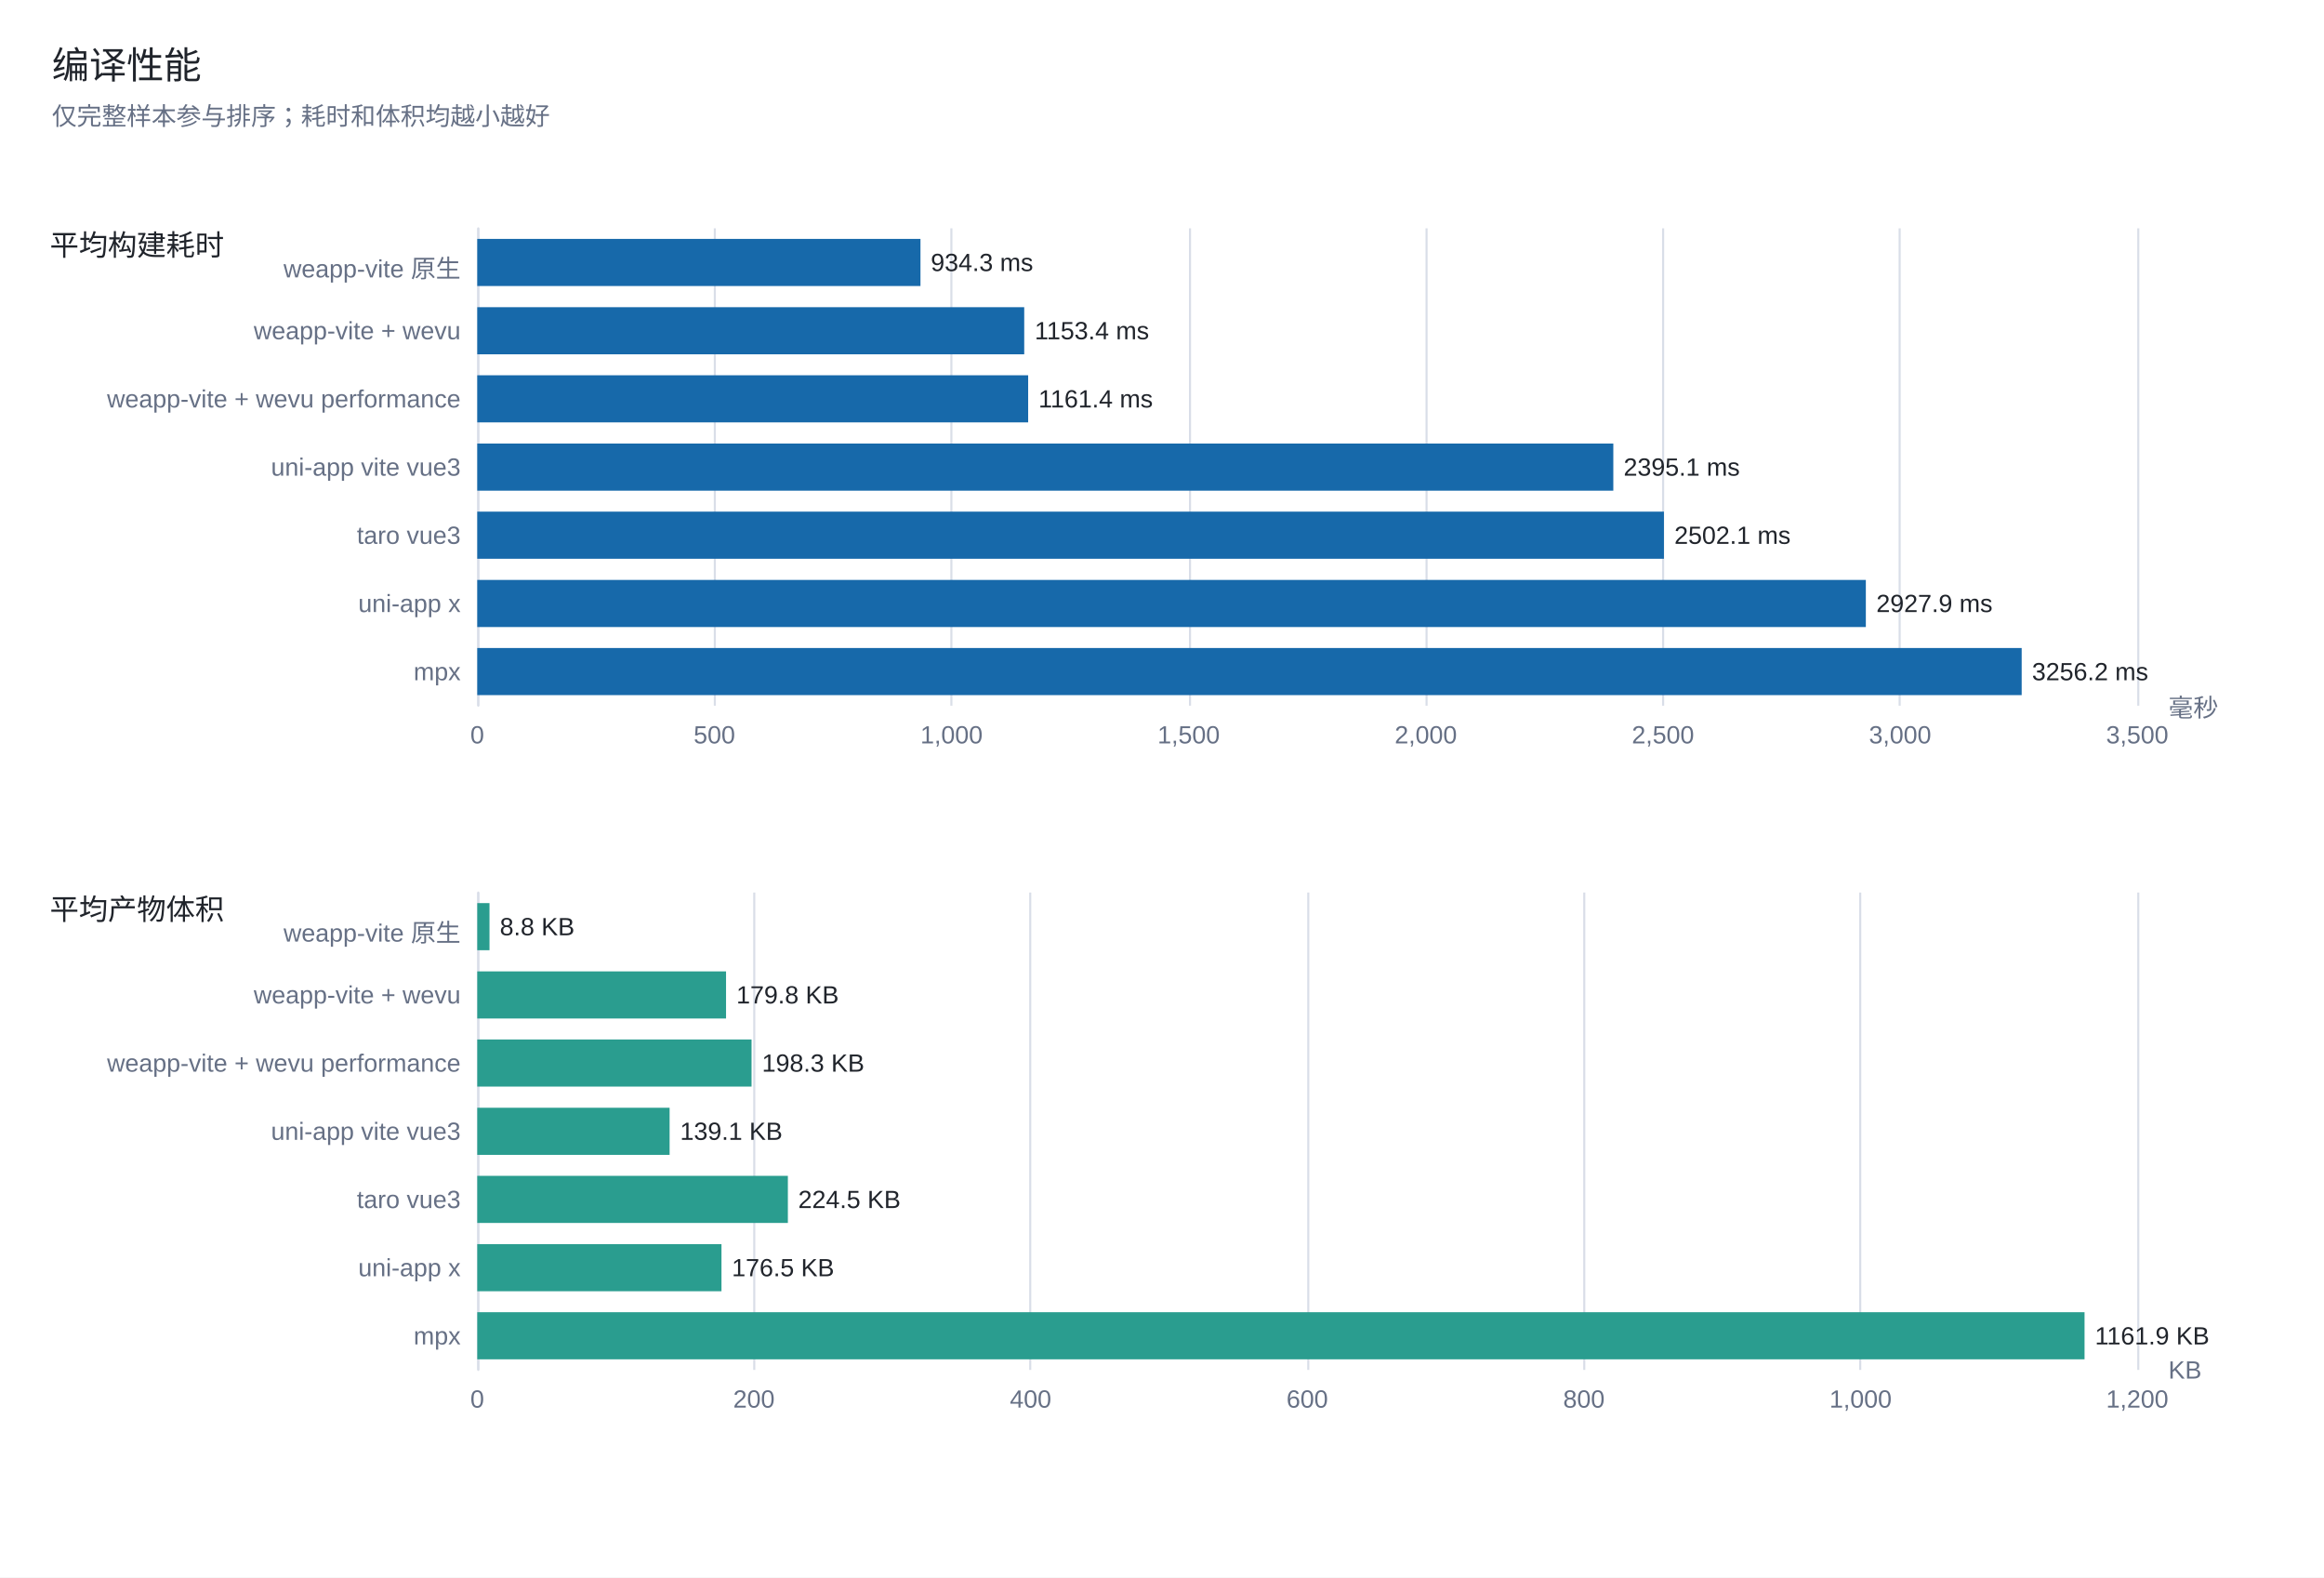
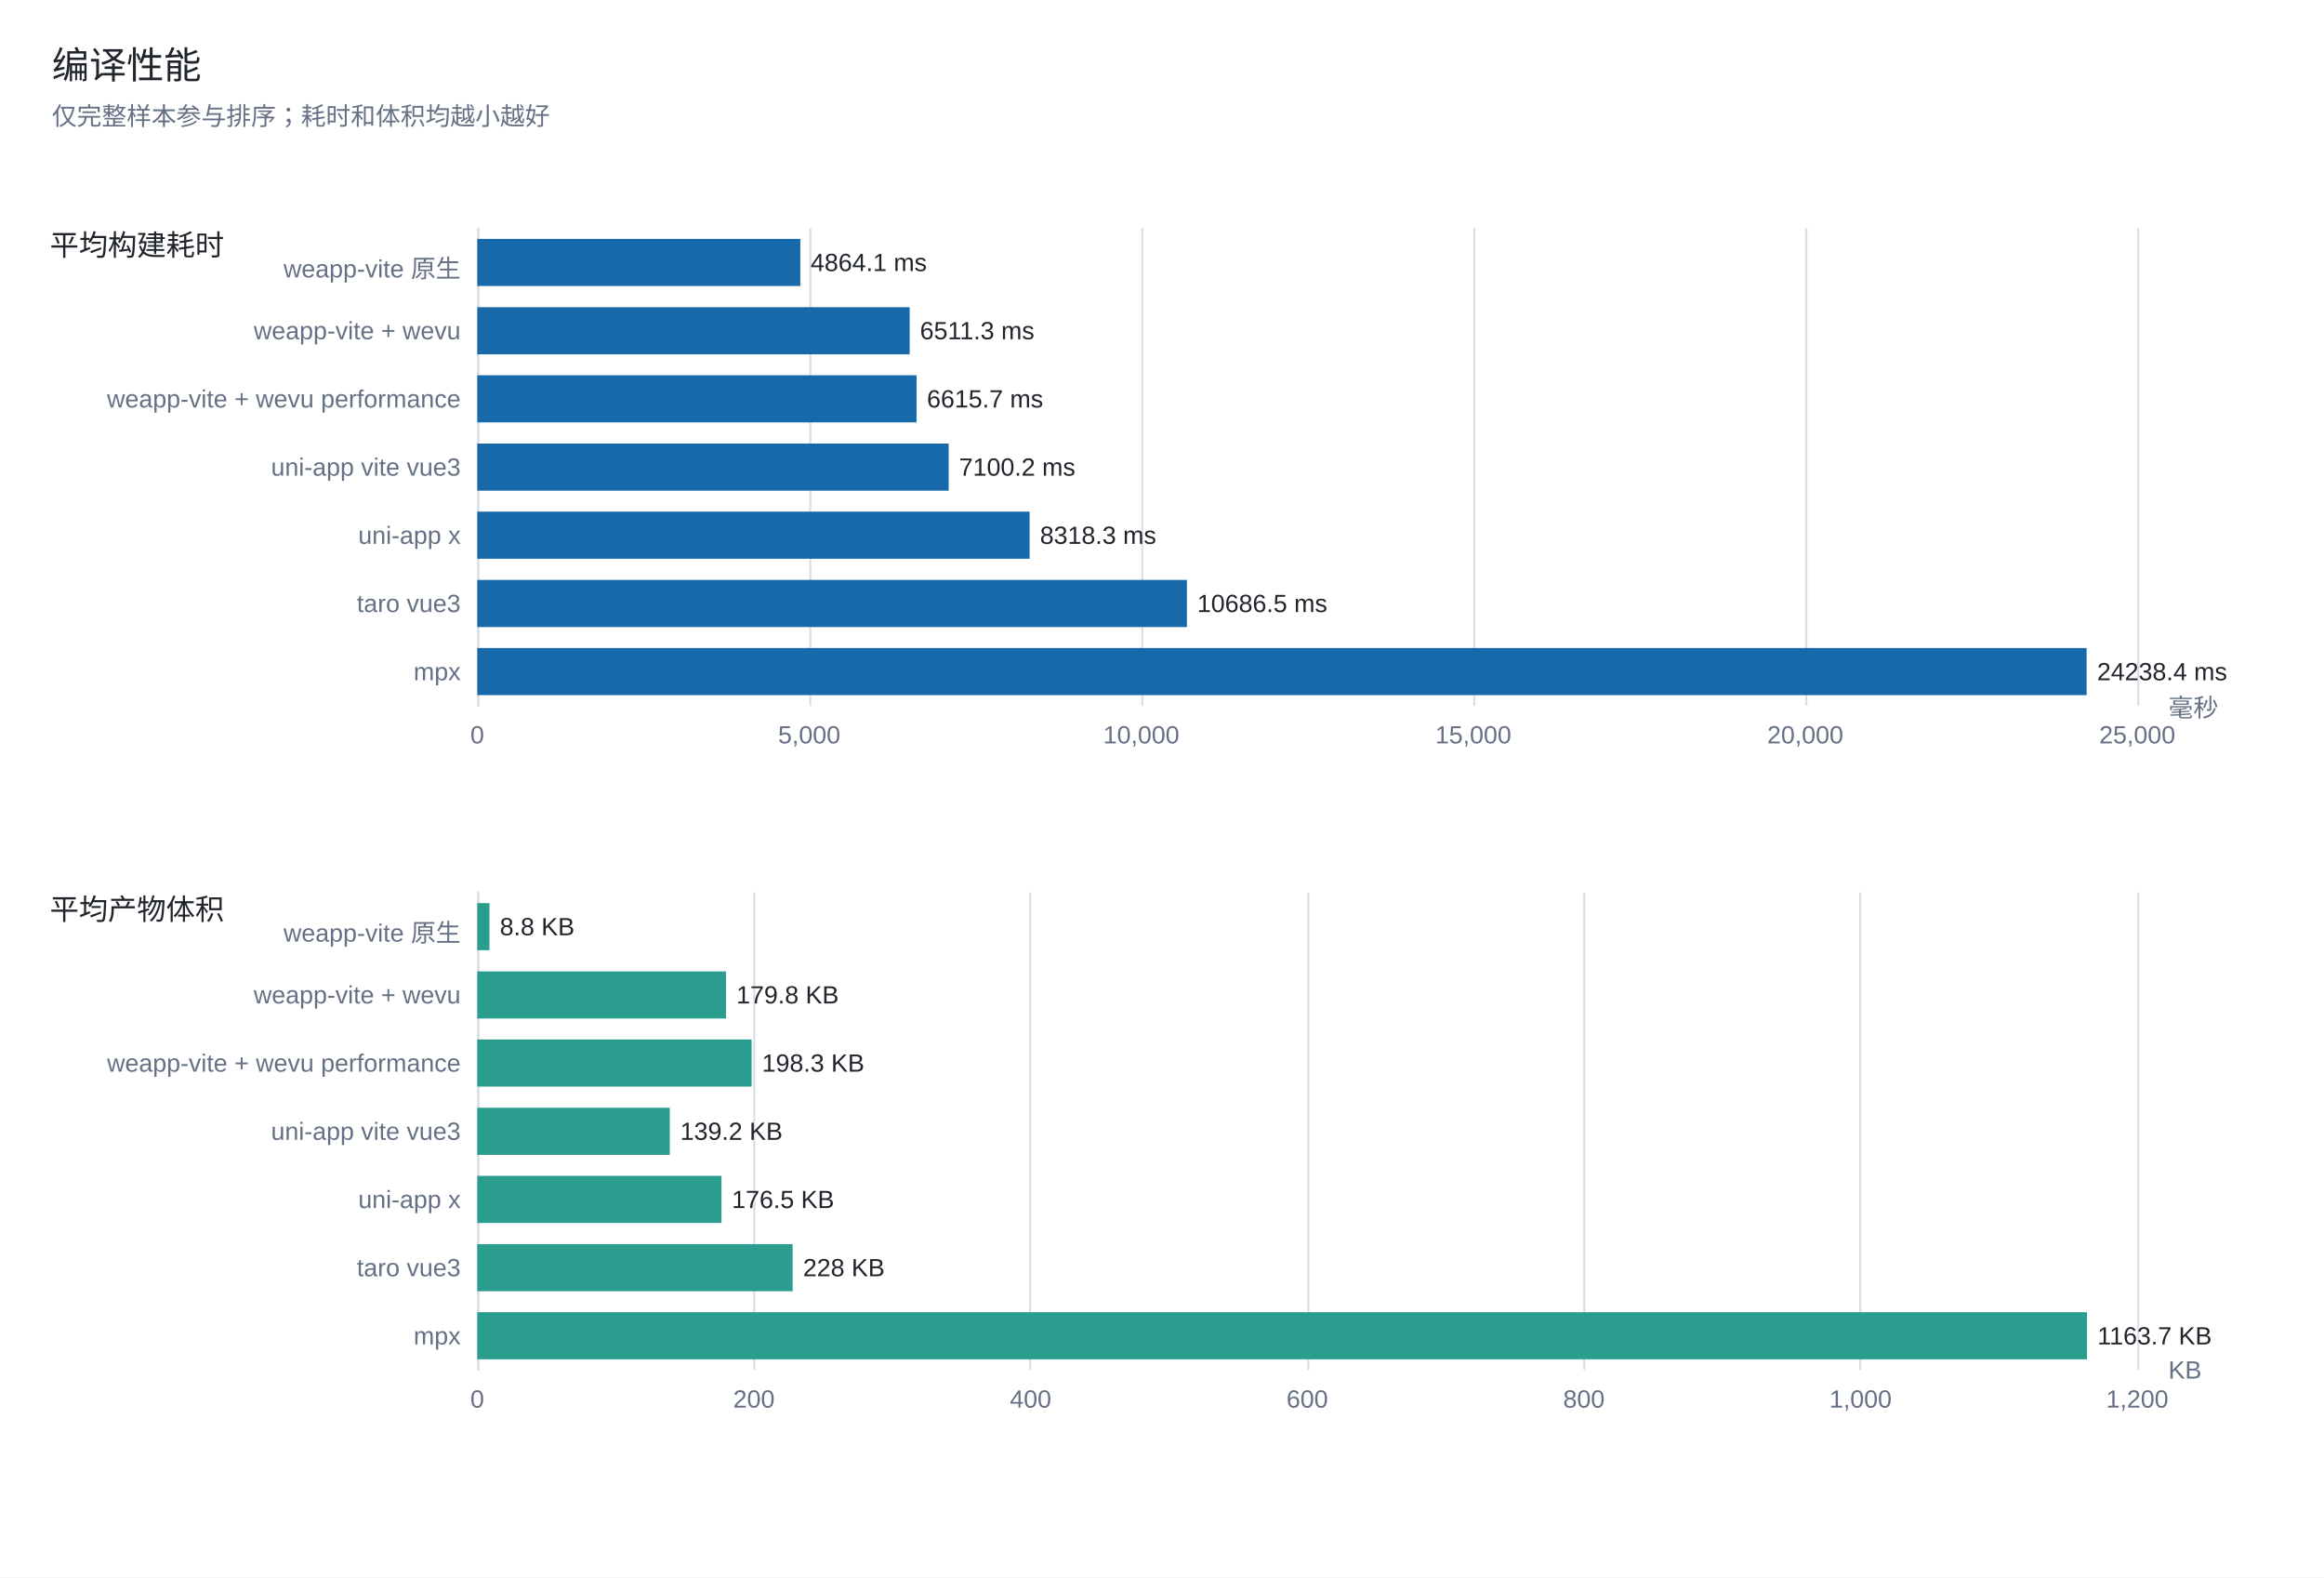
<svg xmlns="http://www.w3.org/2000/svg" role="img" aria-label="编译性能" width="1120" height="760" version="1.1" baseProfile="full" viewBox="0 0 1120 760">
  <rect width="1120" height="760" x="0" y="0" fill="#ffffff" />
  <text dominant-baseline="central" text-anchor="start" style="font-family:sans-serif;font-size:14px;font-weight:500;" y="7" transform="translate(24 110)" fill="#20242b">平均构建耗时</text>
  <text dominant-baseline="central" text-anchor="start" style="font-family:sans-serif;font-size:14px;font-weight:500;" y="7" transform="translate(24 430)" fill="#20242b">平均产物体积</text>
  <path d="M230.5 110L230.5 340" fill="none" pointer-events="visible" stroke="#d9dee8" />
-   <path d="M344.5 110L344.5 340" fill="none" pointer-events="visible" stroke="#d9dee8" />
-   <path d="M458.5 110L458.5 340" fill="none" pointer-events="visible" stroke="#d9dee8" />
-   <path d="M573.5 110L573.5 340" fill="none" pointer-events="visible" stroke="#d9dee8" />
-   <path d="M687.5 110L687.5 340" fill="none" pointer-events="visible" stroke="#d9dee8" />
-   <path d="M801.5 110L801.5 340" fill="none" pointer-events="visible" stroke="#d9dee8" />
-   <path d="M915.5 110L915.5 340" fill="none" pointer-events="visible" stroke="#d9dee8" />
+   <path d="M390.5 110L390.5 340" fill="none" pointer-events="visible" stroke="#d9dee8" />
+   <path d="M550.5 110L550.5 340" fill="none" pointer-events="visible" stroke="#d9dee8" />
+   <path d="M710.5 110L710.5 340" fill="none" pointer-events="visible" stroke="#d9dee8" />
+   <path d="M870.5 110L870.5 340" fill="none" pointer-events="visible" stroke="#d9dee8" />
  <path d="M1030.5 110L1030.5 340" fill="none" pointer-events="visible" stroke="#d9dee8" />
  <path d="M230.5 430L230.5 660" fill="none" pointer-events="visible" stroke="#d9dee8" />
  <path d="M363.5 430L363.5 660" fill="none" pointer-events="visible" stroke="#d9dee8" />
  <path d="M496.5 430L496.5 660" fill="none" pointer-events="visible" stroke="#d9dee8" />
  <path d="M630.5 430L630.5 660" fill="none" pointer-events="visible" stroke="#d9dee8" />
  <path d="M763.5 430L763.5 660" fill="none" pointer-events="visible" stroke="#d9dee8" />
  <path d="M896.5 430L896.5 660" fill="none" pointer-events="visible" stroke="#d9dee8" />
  <path d="M1030.5 430L1030.5 660" fill="none" pointer-events="visible" stroke="#d9dee8" />
  <path d="M230.5 110L230.5 340" fill="none" pointer-events="visible" stroke="#d9dee8" stroke-linecap="round" />
  <path d="M230.5 430L230.5 660" fill="none" pointer-events="visible" stroke="#d9dee8" stroke-linecap="round" />
  <text dominant-baseline="central" text-anchor="start" style="font-family:Arial, sans-serif;font-size:12px;" transform="translate(1045 340)" fill="#667085">毫秒</text>
  <text dominant-baseline="central" text-anchor="start" style="font-family:Arial, sans-serif;font-size:12px;" transform="translate(1045 660)" fill="#667085">KB</text>
  <text dominant-baseline="central" text-anchor="end" style="font-family:Arial, sans-serif;font-size:12px;" xml:space="preserve" transform="translate(222 126.4286)" fill="#667085">weapp-vite 原生</text>
  <text dominant-baseline="central" text-anchor="end" style="font-family:Arial, sans-serif;font-size:12px;" xml:space="preserve" transform="translate(222 159.2857)" fill="#667085">weapp-vite + wevu</text>
  <text dominant-baseline="central" text-anchor="end" style="font-family:Arial, sans-serif;font-size:12px;" xml:space="preserve" transform="translate(222 192.1429)" fill="#667085">weapp-vite + wevu performance</text>
  <text dominant-baseline="central" text-anchor="end" style="font-family:Arial, sans-serif;font-size:12px;" xml:space="preserve" transform="translate(222 225)" fill="#667085">uni-app vite vue3</text>
-   <text dominant-baseline="central" text-anchor="end" style="font-family:Arial, sans-serif;font-size:12px;" xml:space="preserve" transform="translate(222 257.8571)" fill="#667085">taro vue3</text>
-   <text dominant-baseline="central" text-anchor="end" style="font-family:Arial, sans-serif;font-size:12px;" xml:space="preserve" transform="translate(222 290.7143)" fill="#667085">uni-app x</text>
+   <text dominant-baseline="central" text-anchor="end" style="font-family:Arial, sans-serif;font-size:12px;" xml:space="preserve" transform="translate(222 257.8571)" fill="#667085">uni-app x</text>
+   <text dominant-baseline="central" text-anchor="end" style="font-family:Arial, sans-serif;font-size:12px;" xml:space="preserve" transform="translate(222 290.7143)" fill="#667085">taro vue3</text>
  <text dominant-baseline="central" text-anchor="end" style="font-family:Arial, sans-serif;font-size:12px;" transform="translate(222 323.5714)" fill="#667085">mpx</text>
  <text dominant-baseline="central" text-anchor="end" style="font-family:Arial, sans-serif;font-size:12px;" xml:space="preserve" transform="translate(222 446.4286)" fill="#667085">weapp-vite 原生</text>
  <text dominant-baseline="central" text-anchor="end" style="font-family:Arial, sans-serif;font-size:12px;" xml:space="preserve" transform="translate(222 479.2857)" fill="#667085">weapp-vite + wevu</text>
  <text dominant-baseline="central" text-anchor="end" style="font-family:Arial, sans-serif;font-size:12px;" xml:space="preserve" transform="translate(222 512.1429)" fill="#667085">weapp-vite + wevu performance</text>
  <text dominant-baseline="central" text-anchor="end" style="font-family:Arial, sans-serif;font-size:12px;" xml:space="preserve" transform="translate(222 545)" fill="#667085">uni-app vite vue3</text>
-   <text dominant-baseline="central" text-anchor="end" style="font-family:Arial, sans-serif;font-size:12px;" xml:space="preserve" transform="translate(222 577.8571)" fill="#667085">taro vue3</text>
-   <text dominant-baseline="central" text-anchor="end" style="font-family:Arial, sans-serif;font-size:12px;" xml:space="preserve" transform="translate(222 610.7143)" fill="#667085">uni-app x</text>
+   <text dominant-baseline="central" text-anchor="end" style="font-family:Arial, sans-serif;font-size:12px;" xml:space="preserve" transform="translate(222 577.8571)" fill="#667085">uni-app x</text>
+   <text dominant-baseline="central" text-anchor="end" style="font-family:Arial, sans-serif;font-size:12px;" xml:space="preserve" transform="translate(222 610.7143)" fill="#667085">taro vue3</text>
  <text dominant-baseline="central" text-anchor="end" style="font-family:Arial, sans-serif;font-size:12px;" transform="translate(222 643.5714)" fill="#667085">mpx</text>
  <text dominant-baseline="central" text-anchor="middle" style="font-family:Arial, sans-serif;font-size:12px;" y="6" transform="translate(230 348)" fill="#667085">0</text>
-   <text dominant-baseline="central" text-anchor="middle" style="font-family:Arial, sans-serif;font-size:12px;" y="6" transform="translate(344.2857 348)" fill="#667085">500</text>
-   <text dominant-baseline="central" text-anchor="middle" style="font-family:Arial, sans-serif;font-size:12px;" y="6" transform="translate(458.5714 348)" fill="#667085">1,000</text>
-   <text dominant-baseline="central" text-anchor="middle" style="font-family:Arial, sans-serif;font-size:12px;" y="6" transform="translate(572.8571 348)" fill="#667085">1,500</text>
-   <text dominant-baseline="central" text-anchor="middle" style="font-family:Arial, sans-serif;font-size:12px;" y="6" transform="translate(687.1429 348)" fill="#667085">2,000</text>
-   <text dominant-baseline="central" text-anchor="middle" style="font-family:Arial, sans-serif;font-size:12px;" y="6" transform="translate(801.4286 348)" fill="#667085">2,500</text>
-   <text dominant-baseline="central" text-anchor="middle" style="font-family:Arial, sans-serif;font-size:12px;" y="6" transform="translate(915.7143 348)" fill="#667085">3,000</text>
-   <text dominant-baseline="central" text-anchor="middle" style="font-family:Arial, sans-serif;font-size:12px;" y="6" transform="translate(1030 348)" fill="#667085">3,500</text>
+   <text dominant-baseline="central" text-anchor="middle" style="font-family:Arial, sans-serif;font-size:12px;" y="6" transform="translate(390 348)" fill="#667085">5,000</text>
+   <text dominant-baseline="central" text-anchor="middle" style="font-family:Arial, sans-serif;font-size:12px;" y="6" transform="translate(550 348)" fill="#667085">10,000</text>
+   <text dominant-baseline="central" text-anchor="middle" style="font-family:Arial, sans-serif;font-size:12px;" y="6" transform="translate(710 348)" fill="#667085">15,000</text>
+   <text dominant-baseline="central" text-anchor="middle" style="font-family:Arial, sans-serif;font-size:12px;" y="6" transform="translate(870 348)" fill="#667085">20,000</text>
+   <text dominant-baseline="central" text-anchor="middle" style="font-family:Arial, sans-serif;font-size:12px;" y="6" transform="translate(1030 348)" fill="#667085">25,000</text>
  <text dominant-baseline="central" text-anchor="middle" style="font-family:Arial, sans-serif;font-size:12px;" y="6" transform="translate(230 668)" fill="#667085">0</text>
  <text dominant-baseline="central" text-anchor="middle" style="font-family:Arial, sans-serif;font-size:12px;" y="6" transform="translate(363.3333 668)" fill="#667085">200</text>
  <text dominant-baseline="central" text-anchor="middle" style="font-family:Arial, sans-serif;font-size:12px;" y="6" transform="translate(496.6667 668)" fill="#667085">400</text>
  <text dominant-baseline="central" text-anchor="middle" style="font-family:Arial, sans-serif;font-size:12px;" y="6" transform="translate(630 668)" fill="#667085">600</text>
  <text dominant-baseline="central" text-anchor="middle" style="font-family:Arial, sans-serif;font-size:12px;" y="6" transform="translate(763.3333 668)" fill="#667085">800</text>
  <text dominant-baseline="central" text-anchor="middle" style="font-family:Arial, sans-serif;font-size:12px;" y="6" transform="translate(896.6667 668)" fill="#667085">1,000</text>
  <text dominant-baseline="central" text-anchor="middle" style="font-family:Arial, sans-serif;font-size:12px;" y="6" transform="translate(1030 668)" fill="#667085">1,200</text>
-   <path d="M230 115.1l213.6 0l0 22.7l-213.6 0Z" fill="#1769aa" ecmeta_series_index="0" ecmeta_data_index="0" ecmeta_ssr_type="chart" />
-   <path d="M230 148l263.6 0l0 22.7l-263.6 0Z" fill="#1769aa" ecmeta_series_index="0" ecmeta_data_index="1" ecmeta_ssr_type="chart" />
-   <path d="M230 180.8l265.5 0l0 22.7l-265.5 0Z" fill="#1769aa" ecmeta_series_index="0" ecmeta_data_index="2" ecmeta_ssr_type="chart" />
-   <path d="M230 213.7l547.5 0l0 22.7l-547.5 0Z" fill="#1769aa" ecmeta_series_index="0" ecmeta_data_index="3" ecmeta_ssr_type="chart" />
-   <path d="M230 246.5l571.9 0l0 22.7l-571.9 0Z" fill="#1769aa" ecmeta_series_index="0" ecmeta_data_index="4" ecmeta_ssr_type="chart" />
-   <path d="M230 279.4l669.2 0l0 22.7l-669.2 0Z" fill="#1769aa" ecmeta_series_index="0" ecmeta_data_index="5" ecmeta_ssr_type="chart" />
-   <path d="M230 312.2l744.3 0l0 22.7l-744.3 0Z" fill="#1769aa" ecmeta_series_index="0" ecmeta_data_index="6" ecmeta_ssr_type="chart" />
+   <path d="M230 115.1l155.7 0l0 22.7l-155.7 0Z" fill="#1769aa" ecmeta_series_index="0" ecmeta_data_index="0" ecmeta_ssr_type="chart" />
+   <path d="M230 148l208.4 0l0 22.7l-208.4 0Z" fill="#1769aa" ecmeta_series_index="0" ecmeta_data_index="1" ecmeta_ssr_type="chart" />
+   <path d="M230 180.8l211.7 0l0 22.7l-211.7 0Z" fill="#1769aa" ecmeta_series_index="0" ecmeta_data_index="2" ecmeta_ssr_type="chart" />
+   <path d="M230 213.7l227.2 0l0 22.7l-227.2 0Z" fill="#1769aa" ecmeta_series_index="0" ecmeta_data_index="3" ecmeta_ssr_type="chart" />
+   <path d="M230 246.5l266.2 0l0 22.7l-266.2 0Z" fill="#1769aa" ecmeta_series_index="0" ecmeta_data_index="4" ecmeta_ssr_type="chart" />
+   <path d="M230 279.4l342 0l0 22.7l-342 0Z" fill="#1769aa" ecmeta_series_index="0" ecmeta_data_index="5" ecmeta_ssr_type="chart" />
+   <path d="M230 312.2l775.6 0l0 22.7l-775.6 0Z" fill="#1769aa" ecmeta_series_index="0" ecmeta_data_index="6" ecmeta_ssr_type="chart" />
  <path d="M230 435.1l5.9 0l0 22.7l-5.9 0Z" fill="#2a9d8f" ecmeta_series_index="1" ecmeta_data_index="0" ecmeta_ssr_type="chart" />
  <path d="M230 468l119.9 0l0 22.7l-119.9 0Z" fill="#2a9d8f" ecmeta_series_index="1" ecmeta_data_index="1" ecmeta_ssr_type="chart" />
  <path d="M230 500.8l132.2 0l0 22.7l-132.2 0Z" fill="#2a9d8f" ecmeta_series_index="1" ecmeta_data_index="2" ecmeta_ssr_type="chart" />
-   <path d="M230 533.7l92.7 0l0 22.7l-92.7 0Z" fill="#2a9d8f" ecmeta_series_index="1" ecmeta_data_index="3" ecmeta_ssr_type="chart" />
-   <path d="M230 566.5l149.7 0l0 22.7l-149.7 0Z" fill="#2a9d8f" ecmeta_series_index="1" ecmeta_data_index="4" ecmeta_ssr_type="chart" />
-   <path d="M230 599.4l117.7 0l0 22.7l-117.7 0Z" fill="#2a9d8f" ecmeta_series_index="1" ecmeta_data_index="5" ecmeta_ssr_type="chart" />
-   <path d="M230 632.2l774.6 0l0 22.7l-774.6 0Z" fill="#2a9d8f" ecmeta_series_index="1" ecmeta_data_index="6" ecmeta_ssr_type="chart" />
-   <text dominant-baseline="central" text-anchor="start" style="font-family:Arial, sans-serif;font-size:12px;" xml:space="preserve" transform="translate(448.5543 126.4286)" fill="#20242b">934.3 ms</text>
-   <text dominant-baseline="central" text-anchor="start" style="font-family:Arial, sans-serif;font-size:12px;" xml:space="preserve" transform="translate(498.6343 159.2857)" fill="#20242b">1153.4 ms</text>
-   <text dominant-baseline="central" text-anchor="start" style="font-family:Arial, sans-serif;font-size:12px;" xml:space="preserve" transform="translate(500.4629 192.1429)" fill="#20242b">1161.4 ms</text>
-   <text dominant-baseline="central" text-anchor="start" style="font-family:Arial, sans-serif;font-size:12px;" xml:space="preserve" transform="translate(782.4514 225)" fill="#20242b">2395.1 ms</text>
-   <text dominant-baseline="central" text-anchor="start" style="font-family:Arial, sans-serif;font-size:12px;" xml:space="preserve" transform="translate(806.9086 257.8571)" fill="#20242b">2502.1 ms</text>
-   <text dominant-baseline="central" text-anchor="start" style="font-family:Arial, sans-serif;font-size:12px;" xml:space="preserve" transform="translate(904.2343 290.7143)" fill="#20242b">2927.9 ms</text>
-   <text dominant-baseline="central" text-anchor="start" style="font-family:Arial, sans-serif;font-size:12px;" xml:space="preserve" transform="translate(979.2743 323.5714)" fill="#20242b">3256.2 ms</text>
+   <path d="M230 533.7l92.8 0l0 22.7l-92.8 0Z" fill="#2a9d8f" ecmeta_series_index="1" ecmeta_data_index="3" ecmeta_ssr_type="chart" />
+   <path d="M230 566.5l117.7 0l0 22.7l-117.7 0Z" fill="#2a9d8f" ecmeta_series_index="1" ecmeta_data_index="4" ecmeta_ssr_type="chart" />
+   <path d="M230 599.4l152 0l0 22.7l-152 0Z" fill="#2a9d8f" ecmeta_series_index="1" ecmeta_data_index="5" ecmeta_ssr_type="chart" />
+   <path d="M230 632.2l775.8 0l0 22.7l-775.8 0Z" fill="#2a9d8f" ecmeta_series_index="1" ecmeta_data_index="6" ecmeta_ssr_type="chart" />
+   <text dominant-baseline="central" text-anchor="start" style="font-family:Arial, sans-serif;font-size:12px;" xml:space="preserve" transform="translate(390.6512 126.4286)" fill="#20242b">4864.1 ms</text>
+   <text dominant-baseline="central" text-anchor="start" style="font-family:Arial, sans-serif;font-size:12px;" xml:space="preserve" transform="translate(443.3616 159.2857)" fill="#20242b">6511.3 ms</text>
+   <text dominant-baseline="central" text-anchor="start" style="font-family:Arial, sans-serif;font-size:12px;" xml:space="preserve" transform="translate(446.7024 192.1429)" fill="#20242b">6615.7 ms</text>
+   <text dominant-baseline="central" text-anchor="start" style="font-family:Arial, sans-serif;font-size:12px;" xml:space="preserve" transform="translate(462.2064 225)" fill="#20242b">7100.2 ms</text>
+   <text dominant-baseline="central" text-anchor="start" style="font-family:Arial, sans-serif;font-size:12px;" xml:space="preserve" transform="translate(501.1856 257.8571)" fill="#20242b">8318.3 ms</text>
+   <text dominant-baseline="central" text-anchor="start" style="font-family:Arial, sans-serif;font-size:12px;" xml:space="preserve" transform="translate(576.968 290.7143)" fill="#20242b">10686.5 ms</text>
+   <text dominant-baseline="central" text-anchor="start" style="font-family:Arial, sans-serif;font-size:12px;" xml:space="preserve" transform="translate(1010.629 323.5714)" fill="#20242b">24238.4 ms</text>
  <text dominant-baseline="central" text-anchor="start" style="font-family:Arial, sans-serif;font-size:12px;" xml:space="preserve" transform="translate(240.8667 446.4286)" fill="#20242b">8.8 KB</text>
  <text dominant-baseline="central" text-anchor="start" style="font-family:Arial, sans-serif;font-size:12px;" xml:space="preserve" transform="translate(354.8667 479.2857)" fill="#20242b">179.8 KB</text>
  <text dominant-baseline="central" text-anchor="start" style="font-family:Arial, sans-serif;font-size:12px;" xml:space="preserve" transform="translate(367.2 512.1429)" fill="#20242b">198.3 KB</text>
-   <text dominant-baseline="central" text-anchor="start" style="font-family:Arial, sans-serif;font-size:12px;" xml:space="preserve" transform="translate(327.7333 545)" fill="#20242b">139.1 KB</text>
-   <text dominant-baseline="central" text-anchor="start" style="font-family:Arial, sans-serif;font-size:12px;" xml:space="preserve" transform="translate(384.6667 577.8571)" fill="#20242b">224.5 KB</text>
-   <text dominant-baseline="central" text-anchor="start" style="font-family:Arial, sans-serif;font-size:12px;" xml:space="preserve" transform="translate(352.6667 610.7143)" fill="#20242b">176.5 KB</text>
-   <text dominant-baseline="central" text-anchor="start" style="font-family:Arial, sans-serif;font-size:12px;" xml:space="preserve" transform="translate(1009.6 643.5714)" fill="#20242b">1161.9 KB</text>
+   <text dominant-baseline="central" text-anchor="start" style="font-family:Arial, sans-serif;font-size:12px;" xml:space="preserve" transform="translate(327.8 545)" fill="#20242b">139.2 KB</text>
+   <text dominant-baseline="central" text-anchor="start" style="font-family:Arial, sans-serif;font-size:12px;" xml:space="preserve" transform="translate(352.6667 577.8571)" fill="#20242b">176.5 KB</text>
+   <text dominant-baseline="central" text-anchor="start" style="font-family:Arial, sans-serif;font-size:12px;" xml:space="preserve" transform="translate(387 610.7143)" fill="#20242b">228 KB</text>
+   <text dominant-baseline="central" text-anchor="start" style="font-family:Arial, sans-serif;font-size:12px;" xml:space="preserve" transform="translate(1010.8 643.5714)" fill="#20242b">1163.7 KB</text>
  <path d="M-5 -5l250 0l0 50l-250 0Z" transform="translate(25 21)" fill="rgb(0,0,0)" fill-opacity="0" stroke="#3c3c41" stroke-width="0" />
  <text dominant-baseline="central" text-anchor="start" style="font-family:Arial, sans-serif;font-size:18px;font-weight:500;" y="9" transform="translate(25 21)" fill="#20242b">编译性能</text>
  <text dominant-baseline="central" text-anchor="start" style="font-family:Arial, sans-serif;font-size:12px;font-weight:400;" y="34" transform="translate(25 21)" fill="#667085">仅完整样本参与排序；耗时和体积均越小越好</text>
</svg>
